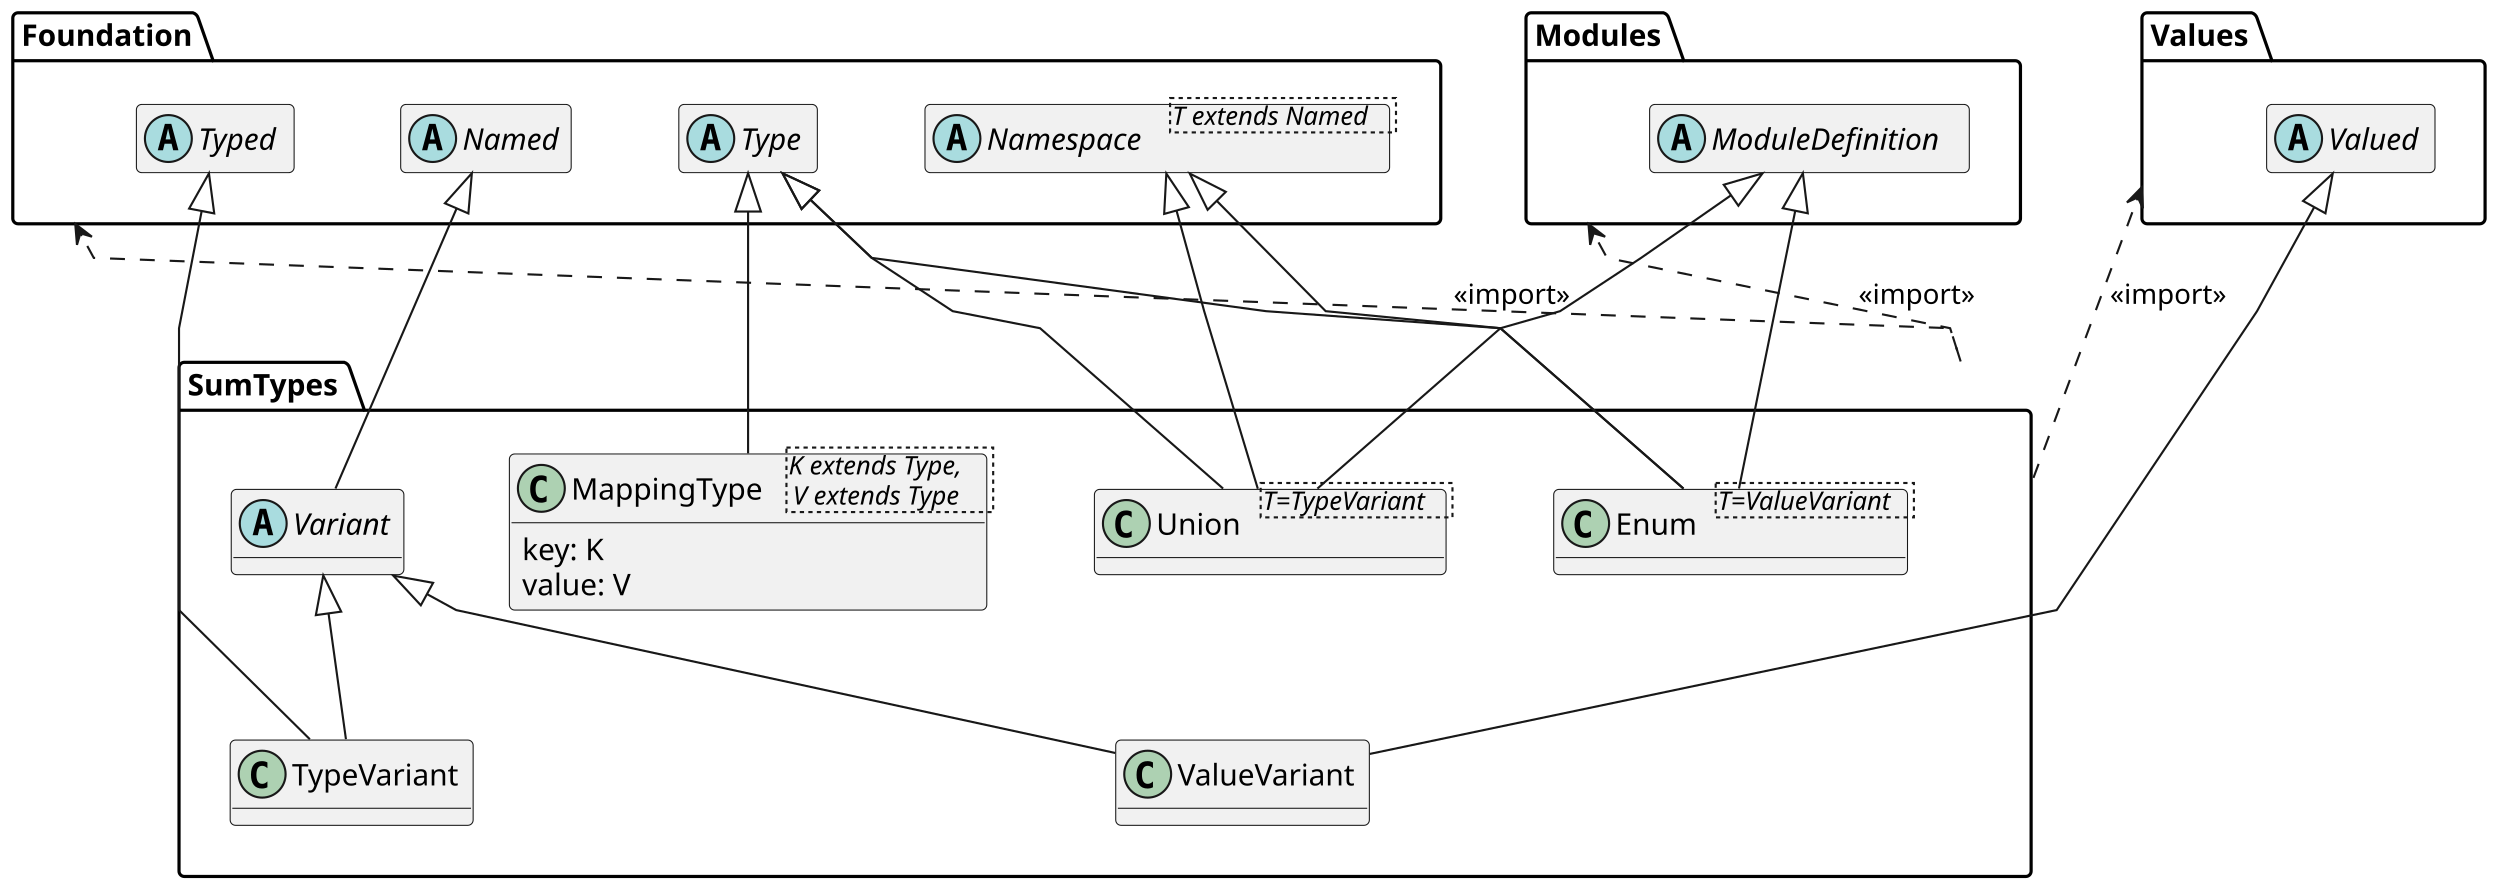
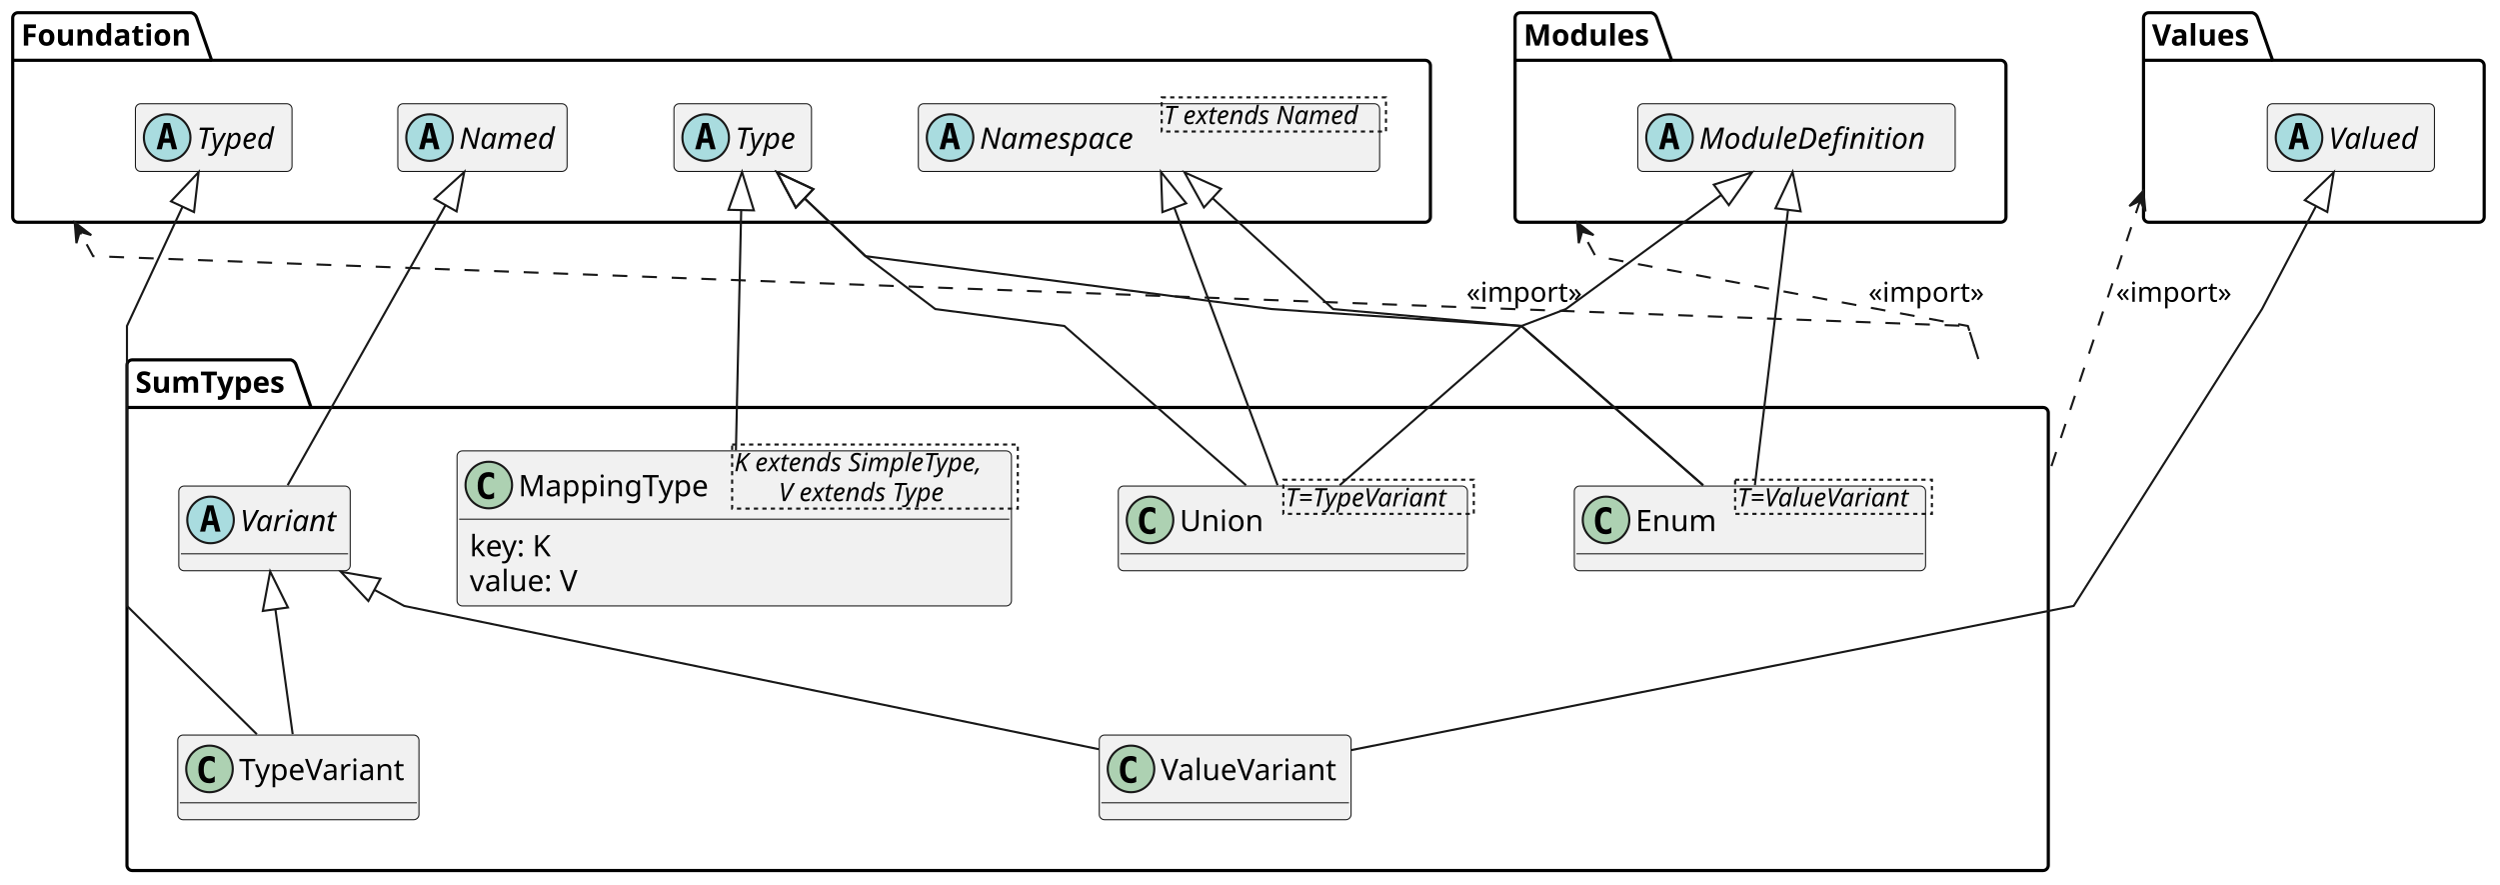
- <svg xmlns="http://www.w3.org/2000/svg" contentStyleType="text/css" height="418px" preserveAspectRatio="none" style="width:1173px;height:418px;" version="1.1" viewBox="0 0 1173 418" width="1173px" zoomAndPan="magnify">
+ <svg xmlns="http://www.w3.org/2000/svg" contentStyleType="text/css" height="418px" preserveAspectRatio="none" style="width:1181px;height:418px;" version="1.1" viewBox="0 0 1181 418" width="1181px" zoomAndPan="magnify">
  <defs />
  <g>
    <g id="cluster_Foundation">
      <path d="M8.5,6 L90.5,6 A3.75,3.75 0 0 1 93,8.5 L100,28.488 L673.5,28.488 A2.5,2.5 0 0 1 676,30.988 L676,102.5 A2.5,2.5 0 0 1 673.5,105 L8.5,105 A2.5,2.5 0 0 1 6,102.5 L6,8.5 A2.5,2.5 0 0 1 8.5,6 " fill="none" style="stroke:#000000;stroke-width:1.5;" />
      <line style="stroke:#000000;stroke-width:1.5;" x1="6" x2="100" y1="28.488" y2="28.488" />
      <text fill="#000000" font-family="sans-serif" font-size="14" font-weight="bold" lengthAdjust="spacing" textLength="81" x="10" y="21.535">Foundation</text>
    </g>
    <g id="cluster_Modules">
      <path d="M718.5,6 L780.5,6 A3.75,3.75 0 0 1 783,8.5 L790,28.488 L945.5,28.488 A2.5,2.5 0 0 1 948,30.988 L948,102.5 A2.5,2.5 0 0 1 945.5,105 L718.5,105 A2.5,2.5 0 0 1 716,102.5 L716,8.5 A2.5,2.5 0 0 1 718.5,6 " fill="none" style="stroke:#000000;stroke-width:1.5;" />
      <line style="stroke:#000000;stroke-width:1.5;" x1="716" x2="790" y1="28.488" y2="28.488" />
      <text fill="#000000" font-family="sans-serif" font-size="14" font-weight="bold" lengthAdjust="spacing" textLength="61" x="720" y="21.535">Modules</text>
    </g>
    <g id="cluster_Values">
-       <path d="M1007.5,6 L1056.5,6 A3.75,3.75 0 0 1 1059,8.5 L1066,28.488 L1163.5,28.488 A2.5,2.5 0 0 1 1166,30.988 L1166,102.5 A2.5,2.5 0 0 1 1163.5,105 L1007.5,105 A2.5,2.5 0 0 1 1005,102.5 L1005,8.5 A2.5,2.5 0 0 1 1007.5,6 " fill="none" style="stroke:#000000;stroke-width:1.5;" />
-       <line style="stroke:#000000;stroke-width:1.5;" x1="1005" x2="1066" y1="28.488" y2="28.488" />
-       <text fill="#000000" font-family="sans-serif" font-size="14" font-weight="bold" lengthAdjust="spacing" textLength="48" x="1009" y="21.535">Values</text>
+       <path d="M1015.5,6 L1064.5,6 A3.75,3.75 0 0 1 1067,8.5 L1074,28.488 L1171.5,28.488 A2.5,2.5 0 0 1 1174,30.988 L1174,102.5 A2.5,2.5 0 0 1 1171.5,105 L1015.5,105 A2.5,2.5 0 0 1 1013,102.5 L1013,8.5 A2.5,2.5 0 0 1 1015.5,6 " fill="none" style="stroke:#000000;stroke-width:1.5;" />
+       <line style="stroke:#000000;stroke-width:1.5;" x1="1013" x2="1074" y1="28.488" y2="28.488" />
+       <text fill="#000000" font-family="sans-serif" font-size="14" font-weight="bold" lengthAdjust="spacing" textLength="48" x="1017" y="21.535">Values</text>
    </g>
    <g id="cluster_SumTypes">
-       <path d="M86.5,170 L161.5,170 A3.75,3.75 0 0 1 164,172.5 L171,192.488 L950.5,192.488 A2.5,2.5 0 0 1 953,194.988 L953,408.74 A2.5,2.5 0 0 1 950.5,411.24 L86.5,411.24 A2.5,2.5 0 0 1 84,408.74 L84,172.5 A2.5,2.5 0 0 1 86.5,170 " fill="none" style="stroke:#000000;stroke-width:1.5;" />
-       <line style="stroke:#000000;stroke-width:1.5;" x1="84" x2="171" y1="192.488" y2="192.488" />
-       <text fill="#000000" font-family="sans-serif" font-size="14" font-weight="bold" lengthAdjust="spacing" textLength="74" x="88" y="185.535">SumTypes</text>
+       <path d="M62.5,170 L137.5,170 A3.75,3.75 0 0 1 140,172.5 L147,192.488 L965.5,192.488 A2.5,2.5 0 0 1 968,194.988 L968,408.74 A2.5,2.5 0 0 1 965.5,411.24 L62.5,411.24 A2.5,2.5 0 0 1 60,408.74 L60,172.5 A2.5,2.5 0 0 1 62.5,170 " fill="none" style="stroke:#000000;stroke-width:1.5;" />
+       <line style="stroke:#000000;stroke-width:1.5;" x1="60" x2="147" y1="192.488" y2="192.488" />
+       <text fill="#000000" font-family="sans-serif" font-size="14" font-weight="bold" lengthAdjust="spacing" textLength="74" x="64" y="185.535">SumTypes</text>
    </g>
    <g id="elem_Named">
      <rect codeLine="8" fill="#F1F1F1" height="32" id="Named" rx="2.5" ry="2.5" style="stroke:#181818;stroke-width:0.5;" width="80" x="188" y="49" />
      <ellipse cx="203" cy="65" fill="#A9DCDF" rx="11" ry="11" style="stroke:#181818;stroke-width:1.0;" />
      <path d="M202.863,60.348 L201.709,65.42 L204.025,65.42 Z M201.369,58.107 L204.366,58.107 L207.711,70.5 L205.262,70.5 L204.499,67.437 L201.22,67.437 L200.473,70.5 L198.024,70.5 Z " fill="#000000" />
      <text fill="#000000" font-family="sans-serif" font-size="14" font-style="italic" lengthAdjust="spacing" textLength="48" x="217" y="70.291">Named</text>
    </g>
    <g id="elem_g_Namespace">
      <rect codeLine="9" fill="#F1F1F1" height="32" id="g_Namespace" rx="2.5" ry="2.5" style="stroke:#181818;stroke-width:0.5;" width="218" x="434" y="49" />
      <ellipse cx="449" cy="65" fill="#A9DCDF" rx="11" ry="11" style="stroke:#181818;stroke-width:1.0;" />
      <path d="M448.863,60.348 L447.709,65.42 L450.025,65.42 Z M447.369,58.107 L450.366,58.107 L453.711,70.5 L451.262,70.5 L450.498,67.437 L447.22,67.437 L446.473,70.5 L444.024,70.5 Z " fill="#000000" />
      <text fill="#000000" font-family="sans-serif" font-size="14" font-style="italic" lengthAdjust="spacing" textLength="78" x="463" y="70.291">Namespace</text>
      <rect fill="none" height="16.133" style="stroke:#181818;stroke-width:1.0;stroke-dasharray:2.0,2.0;" width="106" x="549" y="46" />
      <text fill="#000000" font-family="sans-serif" font-size="12" font-style="italic" lengthAdjust="spacing" textLength="104" x="550" y="58.602">T extends Named</text>
    </g>
    <g id="elem_Type">
      <rect codeLine="10" fill="#F1F1F1" height="32" id="Type" rx="2.5" ry="2.5" style="stroke:#181818;stroke-width:0.5;" width="65" x="318.5" y="49" />
      <ellipse cx="333.5" cy="65" fill="#A9DCDF" rx="11" ry="11" style="stroke:#181818;stroke-width:1.0;" />
      <path d="M333.363,60.348 L332.209,65.42 L334.525,65.42 Z M331.869,58.107 L334.866,58.107 L338.211,70.5 L335.762,70.5 L334.998,67.437 L331.72,67.437 L330.973,70.5 L328.524,70.5 Z " fill="#000000" />
      <text fill="#000000" font-family="sans-serif" font-size="14" font-style="italic" lengthAdjust="spacing" textLength="33" x="347.5" y="70.291">Type</text>
    </g>
    <g id="elem_Typed">
      <rect codeLine="11" fill="#F1F1F1" height="32" id="Typed" rx="2.5" ry="2.5" style="stroke:#181818;stroke-width:0.5;" width="74" x="64" y="49" />
      <ellipse cx="79" cy="65" fill="#A9DCDF" rx="11" ry="11" style="stroke:#181818;stroke-width:1.0;" />
      <path d="M78.863,60.348 L77.71,65.42 L80.025,65.42 Z M77.369,58.107 L80.366,58.107 L83.711,70.5 L81.262,70.5 L80.499,67.437 L77.22,67.437 L76.473,70.5 L74.024,70.5 Z " fill="#000000" />
      <text fill="#000000" font-family="sans-serif" font-size="14" font-style="italic" lengthAdjust="spacing" textLength="42" x="93" y="70.291">Typed</text>
    </g>
    <g id="elem_ModuleDefinition">
      <rect codeLine="16" fill="#F1F1F1" height="32" id="ModuleDefinition" rx="2.5" ry="2.5" style="stroke:#181818;stroke-width:0.5;" width="150" x="774" y="49" />
      <ellipse cx="789" cy="65" fill="#A9DCDF" rx="11" ry="11" style="stroke:#181818;stroke-width:1.0;" />
      <path d="M788.863,60.348 L787.71,65.42 L790.025,65.42 Z M787.369,58.107 L790.366,58.107 L793.711,70.5 L791.262,70.5 L790.499,67.437 L787.22,67.437 L786.473,70.5 L784.024,70.5 Z " fill="#000000" />
      <text fill="#000000" font-family="sans-serif" font-size="14" font-style="italic" lengthAdjust="spacing" textLength="118" x="803" y="70.291">ModuleDefinition</text>
    </g>
    <g id="elem_Valued">
-       <rect codeLine="21" fill="#F1F1F1" height="32" id="Valued" rx="2.5" ry="2.5" style="stroke:#181818;stroke-width:0.5;" width="79" x="1063.5" y="49" />
-       <ellipse cx="1078.5" cy="65" fill="#A9DCDF" rx="11" ry="11" style="stroke:#181818;stroke-width:1.0;" />
-       <path d="M1078.363,60.348 L1077.209,65.42 L1079.525,65.42 Z M1076.869,58.107 L1079.866,58.107 L1083.211,70.5 L1080.762,70.5 L1079.998,67.437 L1076.72,67.437 L1075.973,70.5 L1073.524,70.5 Z " fill="#000000" />
-       <text fill="#000000" font-family="sans-serif" font-size="14" font-style="italic" lengthAdjust="spacing" textLength="47" x="1092.5" y="70.291">Valued</text>
+       <rect codeLine="21" fill="#F1F1F1" height="32" id="Valued" rx="2.5" ry="2.5" style="stroke:#181818;stroke-width:0.5;" width="79" x="1071.5" y="49" />
+       <ellipse cx="1086.5" cy="65" fill="#A9DCDF" rx="11" ry="11" style="stroke:#181818;stroke-width:1.0;" />
+       <path d="M1086.363,60.348 L1085.209,65.42 L1087.525,65.42 Z M1084.869,58.107 L1087.866,58.107 L1091.211,70.5 L1088.762,70.5 L1087.998,67.437 L1084.72,67.437 L1083.973,70.5 L1081.524,70.5 Z " fill="#000000" />
+       <text fill="#000000" font-family="sans-serif" font-size="14" font-style="italic" lengthAdjust="spacing" textLength="47" x="1100.5" y="70.291">Valued</text>
    </g>
    <g id="elem_g_Enum">
-       <rect codeLine="25" fill="#F1F1F1" height="40" id="g_Enum" rx="2.5" ry="2.5" style="stroke:#181818;stroke-width:0.5;" width="166" x="729" y="229.62" />
-       <ellipse cx="744" cy="245.62" fill="#ADD1B2" rx="11" ry="11" style="stroke:#181818;stroke-width:1.0;" />
-       <path d="M746.473,251.763 Q745.892,252.062 745.253,252.211 Q744.614,252.361 743.908,252.361 Q741.401,252.361 740.082,250.709 Q738.762,249.057 738.762,245.936 Q738.762,242.806 740.082,241.155 Q741.401,239.503 743.908,239.503 Q744.614,239.503 745.261,239.652 Q745.909,239.802 746.473,240.101 L746.473,242.823 Q745.842,242.242 745.249,241.972 Q744.655,241.702 744.024,241.702 Q742.68,241.702 741.995,242.769 Q741.31,243.836 741.31,245.936 Q741.31,248.028 741.995,249.094 Q742.68,250.161 744.024,250.161 Q744.655,250.161 745.249,249.891 Q745.842,249.621 746.473,249.04 Z " fill="#000000" />
-       <text fill="#000000" font-family="sans-serif" font-size="14" lengthAdjust="spacing" textLength="39" x="758" y="250.911">Enum</text>
-       <rect fill="none" height="16.133" style="stroke:#181818;stroke-width:1.0;stroke-dasharray:2.0,2.0;" width="93" x="805" y="226.62" />
-       <text fill="#000000" font-family="sans-serif" font-size="12" font-style="italic" lengthAdjust="spacing" textLength="91" x="806" y="239.222">T=ValueVariant</text>
-       <line style="stroke:#181818;stroke-width:0.5;" x1="730" x2="894" y1="261.62" y2="261.62" />
+       <rect codeLine="25" fill="#F1F1F1" height="40" id="g_Enum" rx="2.5" ry="2.5" style="stroke:#181818;stroke-width:0.5;" width="166" x="744" y="229.62" />
+       <ellipse cx="759" cy="245.62" fill="#ADD1B2" rx="11" ry="11" style="stroke:#181818;stroke-width:1.0;" />
+       <path d="M761.473,251.763 Q760.892,252.062 760.253,252.211 Q759.614,252.361 758.908,252.361 Q756.401,252.361 755.082,250.709 Q753.762,249.057 753.762,245.936 Q753.762,242.806 755.082,241.155 Q756.401,239.503 758.908,239.503 Q759.614,239.503 760.261,239.652 Q760.909,239.802 761.473,240.101 L761.473,242.823 Q760.842,242.242 760.249,241.972 Q759.655,241.702 759.024,241.702 Q757.68,241.702 756.995,242.769 Q756.31,243.836 756.31,245.936 Q756.31,248.028 756.995,249.094 Q757.68,250.161 759.024,250.161 Q759.655,250.161 760.249,249.891 Q760.842,249.621 761.473,249.04 Z " fill="#000000" />
+       <text fill="#000000" font-family="sans-serif" font-size="14" lengthAdjust="spacing" textLength="39" x="773" y="250.911">Enum</text>
+       <rect fill="none" height="16.133" style="stroke:#181818;stroke-width:1.0;stroke-dasharray:2.0,2.0;" width="93" x="820" y="226.62" />
+       <text fill="#000000" font-family="sans-serif" font-size="12" font-style="italic" lengthAdjust="spacing" textLength="91" x="821" y="239.222">T=ValueVariant</text>
+       <line style="stroke:#181818;stroke-width:0.5;" x1="745" x2="909" y1="261.62" y2="261.62" />
    </g>
    <g id="elem_g_Union">
-       <rect codeLine="26" fill="#F1F1F1" height="40" id="g_Union" rx="2.5" ry="2.5" style="stroke:#181818;stroke-width:0.5;" width="165" x="513.5" y="229.62" />
-       <ellipse cx="528.5" cy="245.62" fill="#ADD1B2" rx="11" ry="11" style="stroke:#181818;stroke-width:1.0;" />
-       <path d="M530.973,251.763 Q530.392,252.062 529.753,252.211 Q529.114,252.361 528.408,252.361 Q525.901,252.361 524.582,250.709 Q523.262,249.057 523.262,245.936 Q523.262,242.806 524.582,241.155 Q525.901,239.503 528.408,239.503 Q529.114,239.503 529.761,239.652 Q530.409,239.802 530.973,240.101 L530.973,242.823 Q530.342,242.242 529.749,241.972 Q529.155,241.702 528.524,241.702 Q527.18,241.702 526.495,242.769 Q525.81,243.836 525.81,245.936 Q525.81,248.028 526.495,249.094 Q527.18,250.161 528.524,250.161 Q529.155,250.161 529.749,249.891 Q530.342,249.621 530.973,249.04 Z " fill="#000000" />
-       <text fill="#000000" font-family="sans-serif" font-size="14" lengthAdjust="spacing" textLength="41" x="542.5" y="250.911">Union</text>
-       <rect fill="none" height="16.133" style="stroke:#181818;stroke-width:1.0;stroke-dasharray:2.0,2.0;" width="90" x="591.5" y="226.62" />
-       <text fill="#000000" font-family="sans-serif" font-size="12" font-style="italic" lengthAdjust="spacing" textLength="88" x="592.5" y="239.222">T=TypeVariant</text>
-       <line style="stroke:#181818;stroke-width:0.5;" x1="514.5" x2="677.5" y1="261.62" y2="261.62" />
+       <rect codeLine="26" fill="#F1F1F1" height="40" id="g_Union" rx="2.5" ry="2.5" style="stroke:#181818;stroke-width:0.5;" width="165" x="528.5" y="229.62" />
+       <ellipse cx="543.5" cy="245.62" fill="#ADD1B2" rx="11" ry="11" style="stroke:#181818;stroke-width:1.0;" />
+       <path d="M545.973,251.763 Q545.392,252.062 544.753,252.211 Q544.114,252.361 543.408,252.361 Q540.901,252.361 539.582,250.709 Q538.262,249.057 538.262,245.936 Q538.262,242.806 539.582,241.155 Q540.901,239.503 543.408,239.503 Q544.114,239.503 544.761,239.652 Q545.409,239.802 545.973,240.101 L545.973,242.823 Q545.342,242.242 544.749,241.972 Q544.155,241.702 543.524,241.702 Q542.18,241.702 541.495,242.769 Q540.81,243.836 540.81,245.936 Q540.81,248.028 541.495,249.094 Q542.18,250.161 543.524,250.161 Q544.155,250.161 544.749,249.891 Q545.342,249.621 545.973,249.04 Z " fill="#000000" />
+       <text fill="#000000" font-family="sans-serif" font-size="14" lengthAdjust="spacing" textLength="41" x="557.5" y="250.911">Union</text>
+       <rect fill="none" height="16.133" style="stroke:#181818;stroke-width:1.0;stroke-dasharray:2.0,2.0;" width="90" x="606.5" y="226.62" />
+       <text fill="#000000" font-family="sans-serif" font-size="12" font-style="italic" lengthAdjust="spacing" textLength="88" x="607.5" y="239.222">T=TypeVariant</text>
+       <line style="stroke:#181818;stroke-width:0.5;" x1="529.5" x2="692.5" y1="261.62" y2="261.62" />
    </g>
    <g id="elem_Variant">
-       <rect codeLine="27" fill="#F1F1F1" height="40" id="Variant" rx="2.5" ry="2.5" style="stroke:#181818;stroke-width:0.5;" width="81" x="108.5" y="229.62" />
-       <ellipse cx="123.5" cy="245.62" fill="#A9DCDF" rx="11" ry="11" style="stroke:#181818;stroke-width:1.0;" />
-       <path d="M123.363,240.968 L122.21,246.04 L124.525,246.04 Z M121.869,238.727 L124.866,238.727 L128.211,251.12 L125.762,251.12 L124.999,248.057 L121.72,248.057 L120.973,251.12 L118.524,251.12 Z " fill="#000000" />
-       <text fill="#000000" font-family="sans-serif" font-size="14" font-style="italic" lengthAdjust="spacing" textLength="49" x="137.5" y="250.911">Variant</text>
-       <line style="stroke:#181818;stroke-width:0.5;" x1="109.5" x2="188.5" y1="261.62" y2="261.62" />
+       <rect codeLine="36" fill="#F1F1F1" height="40" id="Variant" rx="2.5" ry="2.5" style="stroke:#181818;stroke-width:0.5;" width="81" x="84.5" y="229.62" />
+       <ellipse cx="99.5" cy="245.62" fill="#A9DCDF" rx="11" ry="11" style="stroke:#181818;stroke-width:1.0;" />
+       <path d="M99.363,240.968 L98.21,246.04 L100.525,246.04 Z M97.869,238.727 L100.866,238.727 L104.211,251.12 L101.762,251.12 L100.999,248.057 L97.72,248.057 L96.973,251.12 L94.524,251.12 Z " fill="#000000" />
+       <text fill="#000000" font-family="sans-serif" font-size="14" font-style="italic" lengthAdjust="spacing" textLength="49" x="113.5" y="250.911">Variant</text>
+       <line style="stroke:#181818;stroke-width:0.5;" x1="85.5" x2="164.5" y1="261.62" y2="261.62" />
    </g>
    <g id="elem_TypeVariant">
-       <rect codeLine="28" fill="#F1F1F1" height="40" id="TypeVariant" rx="2.5" ry="2.5" style="stroke:#181818;stroke-width:0.5;" width="114" x="108" y="347.24" />
-       <ellipse cx="123" cy="363.24" fill="#ADD1B2" rx="11" ry="11" style="stroke:#181818;stroke-width:1.0;" />
-       <path d="M125.473,369.383 Q124.892,369.682 124.253,369.831 Q123.614,369.981 122.908,369.981 Q120.401,369.981 119.082,368.329 Q117.762,366.677 117.762,363.556 Q117.762,360.426 119.082,358.775 Q120.401,357.123 122.908,357.123 Q123.614,357.123 124.261,357.272 Q124.909,357.422 125.473,357.721 L125.473,360.443 Q124.842,359.862 124.249,359.592 Q123.655,359.322 123.024,359.322 Q121.68,359.322 120.995,360.389 Q120.31,361.456 120.31,363.556 Q120.31,365.648 120.995,366.714 Q121.68,367.781 123.024,367.781 Q123.655,367.781 124.249,367.511 Q124.842,367.241 125.473,366.66 Z " fill="#000000" />
-       <text fill="#000000" font-family="sans-serif" font-size="14" lengthAdjust="spacing" textLength="82" x="137" y="368.531">TypeVariant</text>
-       <line style="stroke:#181818;stroke-width:0.5;" x1="109" x2="221" y1="379.24" y2="379.24" />
+       <rect codeLine="37" fill="#F1F1F1" height="40" id="TypeVariant" rx="2.5" ry="2.5" style="stroke:#181818;stroke-width:0.5;" width="114" x="84" y="347.24" />
+       <ellipse cx="99" cy="363.24" fill="#ADD1B2" rx="11" ry="11" style="stroke:#181818;stroke-width:1.0;" />
+       <path d="M101.473,369.383 Q100.892,369.682 100.253,369.831 Q99.614,369.981 98.908,369.981 Q96.401,369.981 95.082,368.329 Q93.762,366.677 93.762,363.556 Q93.762,360.426 95.082,358.775 Q96.401,357.123 98.908,357.123 Q99.614,357.123 100.261,357.272 Q100.909,357.422 101.473,357.721 L101.473,360.443 Q100.842,359.862 100.249,359.592 Q99.655,359.322 99.024,359.322 Q97.68,359.322 96.995,360.389 Q96.31,361.456 96.31,363.556 Q96.31,365.648 96.995,366.714 Q97.68,367.781 99.024,367.781 Q99.655,367.781 100.249,367.511 Q100.842,367.241 101.473,366.66 Z " fill="#000000" />
+       <text fill="#000000" font-family="sans-serif" font-size="14" lengthAdjust="spacing" textLength="82" x="113" y="368.531">TypeVariant</text>
+       <line style="stroke:#181818;stroke-width:0.5;" x1="85" x2="197" y1="379.24" y2="379.24" />
    </g>
    <g id="elem_ValueVariant">
-       <rect codeLine="29" fill="#F1F1F1" height="40" id="ValueVariant" rx="2.5" ry="2.5" style="stroke:#181818;stroke-width:0.5;" width="119" x="523.5" y="347.24" />
-       <ellipse cx="538.5" cy="363.24" fill="#ADD1B2" rx="11" ry="11" style="stroke:#181818;stroke-width:1.0;" />
-       <path d="M540.973,369.383 Q540.392,369.682 539.753,369.831 Q539.114,369.981 538.408,369.981 Q535.901,369.981 534.582,368.329 Q533.262,366.677 533.262,363.556 Q533.262,360.426 534.582,358.775 Q535.901,357.123 538.408,357.123 Q539.114,357.123 539.761,357.272 Q540.409,357.422 540.973,357.721 L540.973,360.443 Q540.342,359.862 539.749,359.592 Q539.155,359.322 538.524,359.322 Q537.18,359.322 536.495,360.389 Q535.81,361.456 535.81,363.556 Q535.81,365.648 536.495,366.714 Q537.18,367.781 538.524,367.781 Q539.155,367.781 539.749,367.511 Q540.342,367.241 540.973,366.66 Z " fill="#000000" />
-       <text fill="#000000" font-family="sans-serif" font-size="14" lengthAdjust="spacing" textLength="87" x="552.5" y="368.531">ValueVariant</text>
-       <line style="stroke:#181818;stroke-width:0.5;" x1="524.5" x2="641.5" y1="379.24" y2="379.24" />
+       <rect codeLine="38" fill="#F1F1F1" height="40" id="ValueVariant" rx="2.5" ry="2.5" style="stroke:#181818;stroke-width:0.5;" width="119" x="519.5" y="347.24" />
+       <ellipse cx="534.5" cy="363.24" fill="#ADD1B2" rx="11" ry="11" style="stroke:#181818;stroke-width:1.0;" />
+       <path d="M536.973,369.383 Q536.392,369.682 535.753,369.831 Q535.114,369.981 534.408,369.981 Q531.901,369.981 530.582,368.329 Q529.262,366.677 529.262,363.556 Q529.262,360.426 530.582,358.775 Q531.901,357.123 534.408,357.123 Q535.114,357.123 535.761,357.272 Q536.409,357.422 536.973,357.721 L536.973,360.443 Q536.342,359.862 535.749,359.592 Q535.155,359.322 534.524,359.322 Q533.18,359.322 532.495,360.389 Q531.81,361.456 531.81,363.556 Q531.81,365.648 532.495,366.714 Q533.18,367.781 534.524,367.781 Q535.155,367.781 535.749,367.511 Q536.342,367.241 536.973,366.66 Z " fill="#000000" />
+       <text fill="#000000" font-family="sans-serif" font-size="14" lengthAdjust="spacing" textLength="87" x="548.5" y="368.531">ValueVariant</text>
+       <line style="stroke:#181818;stroke-width:0.5;" x1="520.5" x2="637.5" y1="379.24" y2="379.24" />
    </g>
    <g id="elem_g_MappingType">
-       <rect codeLine="45" fill="#F1F1F1" height="73.242" id="g_MappingType" rx="2.5" ry="2.5" style="stroke:#181818;stroke-width:0.5;" width="224" x="239" y="213" />
-       <ellipse cx="254" cy="229.133" fill="#ADD1B2" rx="11" ry="11" style="stroke:#181818;stroke-width:1.0;" />
-       <path d="M256.473,235.276 Q255.892,235.575 255.253,235.724 Q254.614,235.874 253.908,235.874 Q251.401,235.874 250.082,234.222 Q248.762,232.57 248.762,229.449 Q248.762,226.319 250.082,224.667 Q251.401,223.016 253.908,223.016 Q254.614,223.016 255.261,223.165 Q255.909,223.315 256.473,223.613 L256.473,226.336 Q255.842,225.755 255.249,225.485 Q254.655,225.215 254.024,225.215 Q252.68,225.215 251.995,226.282 Q251.31,227.349 251.31,229.449 Q251.31,231.541 251.995,232.607 Q252.68,233.674 254.024,233.674 Q254.655,233.674 255.249,233.404 Q255.842,233.134 256.473,232.553 Z " fill="#000000" />
-       <text fill="#000000" font-family="sans-serif" font-size="14" lengthAdjust="spacing" textLength="93" x="268" y="234.424">MappingType</text>
-       <rect fill="none" height="30.266" style="stroke:#181818;stroke-width:1.0;stroke-dasharray:2.0,2.0;" width="97" x="369" y="210" />
-       <text fill="#000000" font-family="sans-serif" font-size="12" font-style="italic" lengthAdjust="spacing" textLength="95" x="370" y="222.602">K extends Type,</text>
-       <text fill="#000000" font-family="sans-serif" font-size="12" font-style="italic" lengthAdjust="spacing" textLength="91" x="372" y="236.734">V extends Type</text>
-       <line style="stroke:#181818;stroke-width:0.5;" x1="240" x2="462" y1="245.266" y2="245.266" />
-       <text fill="#000000" font-family="sans-serif" font-size="14" lengthAdjust="spacing" textLength="40" x="245" y="262.801">key: K</text>
-       <text fill="#000000" font-family="sans-serif" font-size="14" lengthAdjust="spacing" textLength="53" x="245" y="279.289">value: V</text>
+       <rect codeLine="46" fill="#F1F1F1" height="73.242" id="g_MappingType" rx="2.5" ry="2.5" style="stroke:#181818;stroke-width:0.5;" width="262" x="216" y="213" />
+       <ellipse cx="231" cy="229.133" fill="#ADD1B2" rx="11" ry="11" style="stroke:#181818;stroke-width:1.0;" />
+       <path d="M233.473,235.276 Q232.892,235.575 232.253,235.724 Q231.614,235.874 230.908,235.874 Q228.401,235.874 227.082,234.222 Q225.762,232.57 225.762,229.449 Q225.762,226.319 227.082,224.667 Q228.401,223.016 230.908,223.016 Q231.614,223.016 232.261,223.165 Q232.909,223.315 233.473,223.613 L233.473,226.336 Q232.842,225.755 232.249,225.485 Q231.655,225.215 231.024,225.215 Q229.68,225.215 228.995,226.282 Q228.31,227.349 228.31,229.449 Q228.31,231.541 228.995,232.607 Q229.68,233.674 231.024,233.674 Q231.655,233.674 232.249,233.404 Q232.842,233.134 233.473,232.553 Z " fill="#000000" />
+       <text fill="#000000" font-family="sans-serif" font-size="14" lengthAdjust="spacing" textLength="93" x="245" y="234.424">MappingType</text>
+       <rect fill="none" height="30.266" style="stroke:#181818;stroke-width:1.0;stroke-dasharray:2.0,2.0;" width="135" x="346" y="210" />
+       <text fill="#000000" font-family="sans-serif" font-size="12" font-style="italic" lengthAdjust="spacing" textLength="133" x="347" y="222.602">K extends SimpleType,</text>
+       <text fill="#000000" font-family="sans-serif" font-size="12" font-style="italic" lengthAdjust="spacing" textLength="91" x="368" y="236.734">V extends Type</text>
+       <line style="stroke:#181818;stroke-width:0.5;" x1="217" x2="477" y1="245.266" y2="245.266" />
+       <text fill="#000000" font-family="sans-serif" font-size="14" lengthAdjust="spacing" textLength="40" x="222" y="262.801">key: K</text>
+       <text fill="#000000" font-family="sans-serif" font-size="14" lengthAdjust="spacing" textLength="53" x="222" y="279.289">value: V</text>
    </g>
    <g id="link_Type_g_Enum">
-       <path codeLine="31" d="M380.222,93.705 C397.382,109.975 409,121 409,121 C409,121 594,146 594,146 C594,146 704,154 704,154 C704,154 758.29,201.56 789.88,229.24 " fill="none" id="Type-backto-g_Enum" style="stroke:#181818;stroke-width:1.0;" />
+       <path codeLine="28" d="M380.222,93.705 C397.382,109.975 409,121 409,121 C409,121 601,146 601,146 C601,146 719,154 719,154 C719,154 773.29,201.56 804.88,229.24 " fill="none" id="Type-backto-g_Enum" style="stroke:#181818;stroke-width:1.0;" />
      <polygon fill="none" points="367.16,81.32,376.094,98.059,384.35,89.351,367.16,81.32" style="stroke:#181818;stroke-width:1.0;" />
    </g>
    <g id="link_ModuleDefinition_g_Enum">
-       <path codeLine="32" d="M842.333,98.891 C835.623,131.981 823.34,192.67 815.93,229.21 " fill="none" id="ModuleDefinition-backto-g_Enum" style="stroke:#181818;stroke-width:1.0;" />
-       <polygon fill="none" points="845.91,81.25,836.452,97.698,848.213,100.083,845.91,81.25" style="stroke:#181818;stroke-width:1.0;" />
+       <path codeLine="29" d="M845.01,99.121 C841.03,132.211 833.74,192.67 829.34,229.21 " fill="none" id="ModuleDefinition-backto-g_Enum" style="stroke:#181818;stroke-width:1.0;" />
+       <polygon fill="none" points="847.16,81.25,839.053,98.405,850.968,99.838,847.16,81.25" style="stroke:#181818;stroke-width:1.0;" />
    </g>
    <g id="link_g_Namespace_g_Enum">
-       <path codeLine="33" d="M570.878,94.228 C593.838,117.478 622,146 622,146 C622,146 704,154 704,154 C704,154 758.29,201.56 789.88,229.24 " fill="none" id="g_Namespace-backto-g_Enum" style="stroke:#181818;stroke-width:1.0;" />
-       <polygon fill="none" points="558.23,81.42,566.609,98.444,575.147,90.012,558.23,81.42" style="stroke:#181818;stroke-width:1.0;" />
+       <path codeLine="30" d="M573.021,93.602 C598.311,116.852 630,146 630,146 C630,146 719,154 719,154 C719,154 773.29,201.56 804.88,229.24 " fill="none" id="g_Namespace-backto-g_Enum" style="stroke:#181818;stroke-width:1.0;" />
+       <polygon fill="none" points="559.77,81.42,568.96,98.019,577.082,89.185,559.77,81.42" style="stroke:#181818;stroke-width:1.0;" />
    </g>
    <g id="link_Type_g_Union">
-       <path codeLine="35" d="M380.222,93.705 C397.382,109.975 409,121 409,121 C409,121 447,146 447,146 C447,146 488,154 488,154 C488,154 542.29,201.56 573.88,229.24 " fill="none" id="Type-backto-g_Union" style="stroke:#181818;stroke-width:1.0;" />
+       <path codeLine="32" d="M380.222,93.705 C397.382,109.975 409,121 409,121 C409,121 442,146 442,146 C442,146 503,154 503,154 C503,154 557.29,201.56 588.88,229.24 " fill="none" id="Type-backto-g_Union" style="stroke:#181818;stroke-width:1.0;" />
      <polygon fill="none" points="367.16,81.32,376.094,98.059,384.35,89.351,367.16,81.32" style="stroke:#181818;stroke-width:1.0;" />
    </g>
    <g id="link_ModuleDefinition_g_Union">
-       <path codeLine="36" d="M812.217,91.605 C788.847,107.874 770,121 770,121 C770,121 732,146 732,146 C732,146 704,154 704,154 C704,154 649.71,201.56 618.12,229.24 " fill="none" id="ModuleDefinition-backto-g_Union" style="stroke:#181818;stroke-width:1.0;" />
-       <polygon fill="none" points="826.99,81.32,808.789,86.68,815.646,96.529,826.99,81.32" style="stroke:#181818;stroke-width:1.0;" />
+       <path codeLine="33" d="M813.47,92.072 C781.8,115.322 740,146 740,146 C740,146 719,154 719,154 C719,154 664.71,201.56 633.12,229.24 " fill="none" id="ModuleDefinition-backto-g_Union" style="stroke:#181818;stroke-width:1.0;" />
+       <polygon fill="none" points="827.98,81.42,809.919,87.236,817.021,96.909,827.98,81.42" style="stroke:#181818;stroke-width:1.0;" />
    </g>
    <g id="link_g_Namespace_g_Union">
-       <path codeLine="37" d="M552.01,98.776 C558.4,122.026 565,146 565,146 C565,146 581.19,199.59 590.17,229.32 " fill="none" id="g_Namespace-backto-g_Union" style="stroke:#181818;stroke-width:1.0;" />
-       <polygon fill="none" points="547.24,81.42,546.225,100.367,557.796,97.186,547.24,81.42" style="stroke:#181818;stroke-width:1.0;" />
+       <path codeLine="34" d="M554.961,98.119 C567.28,131.209 590.17,192.67 603.77,229.21 " fill="none" id="g_Namespace-backto-g_Union" style="stroke:#181818;stroke-width:1.0;" />
+       <polygon fill="none" points="548.68,81.25,549.338,100.212,560.583,96.025,548.68,81.25" style="stroke:#181818;stroke-width:1.0;" />
    </g>
    <g id="link_Named_Variant">
-       <path codeLine="39" d="M214.255,97.771 C199.945,130.861 173.2,192.67 157.4,229.21 " fill="none" id="Named-backto-Variant" style="stroke:#181818;stroke-width:1.0;" />
-       <polygon fill="none" points="221.4,81.25,208.748,95.39,219.762,100.153,221.4,81.25" style="stroke:#181818;stroke-width:1.0;" />
+       <path codeLine="40" d="M210.555,96.927 C191.885,130.017 156.56,192.67 135.95,229.21 " fill="none" id="Named-backto-Variant" style="stroke:#181818;stroke-width:1.0;" />
+       <polygon fill="none" points="219.4,81.25,205.329,93.978,215.78,99.875,219.4,81.25" style="stroke:#181818;stroke-width:1.0;" />
    </g>
    <g id="link_Variant_TypeVariant">
-       <path codeLine="40" d="M154.145,287.8 C157.095,309.14 159.36,325.46 162.31,346.82 " fill="none" id="Variant-backto-TypeVariant" style="stroke:#181818;stroke-width:1.0;" />
-       <polygon fill="none" points="151.68,269.97,148.201,288.622,160.088,286.979,151.68,269.97" style="stroke:#181818;stroke-width:1.0;" />
+       <path codeLine="41" d="M130.145,287.8 C133.095,309.14 135.36,325.46 138.31,346.82 " fill="none" id="Variant-backto-TypeVariant" style="stroke:#181818;stroke-width:1.0;" />
+       <polygon fill="none" points="127.68,269.97,124.201,288.622,136.088,286.979,127.68,269.97" style="stroke:#181818;stroke-width:1.0;" />
    </g>
    <g id="link_Typed_TypeVariant">
-       <path codeLine="41" d="M94.626,99.003 C89.756,124.213 84,154 84,154 C84,154 84,286.24 84,286.24 C84,286.24 121.42,323.2 145.39,346.87 " fill="none" id="Typed-backto-TypeVariant" style="stroke:#181818;stroke-width:1.0;" />
-       <polygon fill="none" points="98.04,81.33,88.735,97.865,100.517,100.141,98.04,81.33" style="stroke:#181818;stroke-width:1.0;" />
+       <path codeLine="42" d="M86.256,97.645 C74.506,122.855 60,154 60,154 C60,154 60,286.24 60,286.24 C60,286.24 97.42,323.2 121.39,346.87 " fill="none" id="Typed-backto-TypeVariant" style="stroke:#181818;stroke-width:1.0;" />
+       <polygon fill="none" points="93.86,81.33,80.817,95.11,91.694,100.18,93.86,81.33" style="stroke:#181818;stroke-width:1.0;" />
    </g>
    <g id="link_Variant_ValueVariant">
-       <path codeLine="42" d="M200.329,278.743 C215.509,287.053 214,286.24 214,286.24 C214,286.24 418.87,330.66 523.3,353.3 " fill="none" id="Variant-backto-ValueVariant" style="stroke:#181818;stroke-width:1.0;" />
-       <polygon fill="none" points="184.54,270.1,197.448,284.006,203.21,273.48,184.54,270.1" style="stroke:#181818;stroke-width:1.0;" />
+       <path codeLine="43" d="M176.933,278.644 C192.343,286.954 191,286.24 191,286.24 C191,286.24 410.39,331.47 519.23,353.92 " fill="none" id="Variant-backto-ValueVariant" style="stroke:#181818;stroke-width:1.0;" />
+       <polygon fill="none" points="161.09,270.1,174.085,283.925,179.781,273.363,161.09,270.1" style="stroke:#181818;stroke-width:1.0;" />
    </g>
    <g id="link_Valued_ValueVariant">
-       <path codeLine="43" d="M1085.844,97.191 C1073.054,120.441 1059,146 1059,146 C1059,146 965,286.24 965,286.24 C965,286.24 750.12,331.24 642.69,353.74 " fill="none" id="Valued-backto-ValueVariant" style="stroke:#181818;stroke-width:1.0;" />
-       <polygon fill="none" points="1094.52,81.42,1080.587,94.299,1091.101,100.083,1094.52,81.42" style="stroke:#181818;stroke-width:1.0;" />
+       <path codeLine="44" d="M1094.536,97.359 C1082.336,120.609 1069,146 1069,146 C1069,146 980,286.24 980,286.24 C980,286.24 750.31,332.06 638.6,354.35 " fill="none" id="Valued-backto-ValueVariant" style="stroke:#181818;stroke-width:1.0;" />
+       <polygon fill="none" points="1102.9,81.42,1089.223,94.571,1099.849,100.147,1102.9,81.42" style="stroke:#181818;stroke-width:1.0;" />
    </g>
    <g id="link_Type_g_MappingType">
-       <path codeLine="49" d="M351,99.25 C351,127.97 351,172.76 351,212.74 " fill="none" id="Type-backto-g_MappingType" style="stroke:#181818;stroke-width:1.0;" />
-       <polygon fill="none" points="351,81.25,345,99.25,357,99.25,351,81.25" style="stroke:#181818;stroke-width:1.0;" />
+       <path codeLine="50" d="M350.275,99.246 C349.645,127.966 348.66,172.76 347.79,212.74 " fill="none" id="Type-backto-g_MappingType" style="stroke:#181818;stroke-width:1.0;" />
+       <polygon fill="none" points="350.67,81.25,344.277,99.114,356.274,99.377,350.67,81.25" style="stroke:#181818;stroke-width:1.0;" />
    </g>
    <g id="link_Foundation_SumTypes">
-       <path codeLine="52" d="M38.187,110.34 C38.393,110.718 36.035,106.394 36.236,106.764 C36.64,107.504 37.034,108.226 37.417,108.929 C38.184,110.335 38.907,111.662 39.574,112.884 C42.241,117.774 44,121 44,121 C44,121 915,154 915,154 C915,154 916.817,159.731 919.556,168.371 C919.642,168.641 919.729,168.914 919.816,169.19 C919.86,169.328 919.904,169.466 919.948,169.605 " fill="none" id="Foundation-backto-SumTypes" style="stroke:#181818;stroke-width:1.0;stroke-dasharray:7.0,7.0;" />
+       <path codeLine="53" d="M38.187,110.34 C38.393,110.718 36.035,106.394 36.236,106.764 C36.64,107.504 37.034,108.226 37.417,108.929 C38.184,110.335 38.907,111.662 39.574,112.884 C42.241,117.774 44,121 44,121 C44,121 930,154 930,154 C930,154 931.817,159.731 934.556,168.371 C934.642,168.641 934.729,168.914 934.816,169.19 C934.86,169.328 934.904,169.466 934.948,169.605 " fill="none" id="Foundation-backto-SumTypes" style="stroke:#181818;stroke-width:1.0;stroke-dasharray:7.0,7.0;" />
      <polygon fill="#181818" points="35.314,105.072,36.111,114.889,37.708,109.462,43.135,111.059,35.314,105.072" style="stroke:#181818;stroke-width:1.0;" />
-       <text fill="#000000" font-family="sans-serif" font-size="13" lengthAdjust="spacing" textLength="56" x="682" y="142.568">«import»</text>
+       <text fill="#000000" font-family="sans-serif" font-size="13" lengthAdjust="spacing" textLength="56" x="693" y="142.568">«import»</text>
    </g>
    <g id="link_Values_SumTypes">
-       <path codeLine="53" d="M1002.74,93.543 C1002.564,94.018 1004.215,89.583 1004.034,90.069 C1003.31,92.013 1002.552,94.048 1001.764,96.165 C995.459,113.097 987.221,135.22 978.985,157.34 C970.749,179.46 962.514,201.577 956.213,218.5 C955.426,220.615 954.669,222.649 953.945,224.592 C953.764,225.078 953.586,225.558 953.409,226.032 C953.321,226.269 953.233,226.505 953.146,226.739 C953.102,226.856 953.059,226.973 953.016,227.089 " fill="none" id="Values-backto-SumTypes" style="stroke:#181818;stroke-width:1.0;stroke-dasharray:7.0,7.0;" />
-       <polygon fill="#181818" points="1004.834,87.921,997.945,94.959,1003.089,92.606,1005.442,97.751,1004.834,87.921" style="stroke:#181818;stroke-width:1.0;" />
-       <text fill="#000000" font-family="sans-serif" font-size="13" lengthAdjust="spacing" textLength="56" x="990" y="142.568">«import»</text>
+       <path codeLine="54" d="M1011.061,95.76 C1010.411,97.704 1011.632,94.048 1010.925,96.165 C1005.268,113.097 997.878,135.22 990.489,157.34 C983.099,179.46 975.711,201.577 970.058,218.5 C969.351,220.615 968.672,222.649 968.023,224.592 " fill="none" id="Values-backto-SumTypes" style="stroke:#181818;stroke-width:1.0;stroke-dasharray:7.0,7.0;" />
+       <polygon fill="#181818" points="1012.962,90.069,1006.316,97.338,1011.378,94.811,1013.904,99.872,1012.962,90.069" style="stroke:#181818;stroke-width:1.0;" />
+       <text fill="#000000" font-family="sans-serif" font-size="13" lengthAdjust="spacing" textLength="56" x="1000" y="142.568">«import»</text>
    </g>
    <g id="link_SumTypes_Modules">
-       <path codeLine="54" d="M919.948,169.605 C919.904,169.466 919.86,169.328 919.816,169.19 C919.729,168.914 919.642,168.641 919.556,168.371 C916.817,159.731 915,154 915,154 C915,154 754,121 754,121 C754,121 752.241,117.774 749.574,112.884 C748.907,111.662 748.184,110.335 747.417,108.929 C747.034,108.226 746.64,107.504 746.236,106.764 C746.035,106.394 745.831,106.02 745.625,105.642 C745.522,105.453 748.291,110.531 748.187,110.34 " fill="none" id="SumTypes-to-Modules" style="stroke:#181818;stroke-width:1.0;stroke-dasharray:7.0,7.0;" />
+       <path codeLine="55" d="M934.948,169.605 C934.904,169.466 934.86,169.328 934.816,169.19 C934.729,168.914 934.642,168.641 934.556,168.371 C931.817,159.731 930,154 930,154 C930,154 754,121 754,121 C754,121 752.241,117.774 749.574,112.884 C748.907,111.662 748.184,110.335 747.417,108.929 C747.034,108.226 746.64,107.504 746.236,106.764 C746.035,106.394 745.831,106.02 745.625,105.642 C745.522,105.453 748.291,110.531 748.187,110.34 " fill="none" id="SumTypes-to-Modules" style="stroke:#181818;stroke-width:1.0;stroke-dasharray:7.0,7.0;" />
      <polygon fill="#181818" points="745.314,105.072,746.111,114.889,747.708,109.462,753.135,111.059,745.314,105.072" style="stroke:#181818;stroke-width:1.0;" />
-       <text fill="#000000" font-family="sans-serif" font-size="13" lengthAdjust="spacing" textLength="56" x="872" y="142.568">«import»</text>
+       <text fill="#000000" font-family="sans-serif" font-size="13" lengthAdjust="spacing" textLength="56" x="883" y="142.568">«import»</text>
    </g>
  </g>
</svg>
